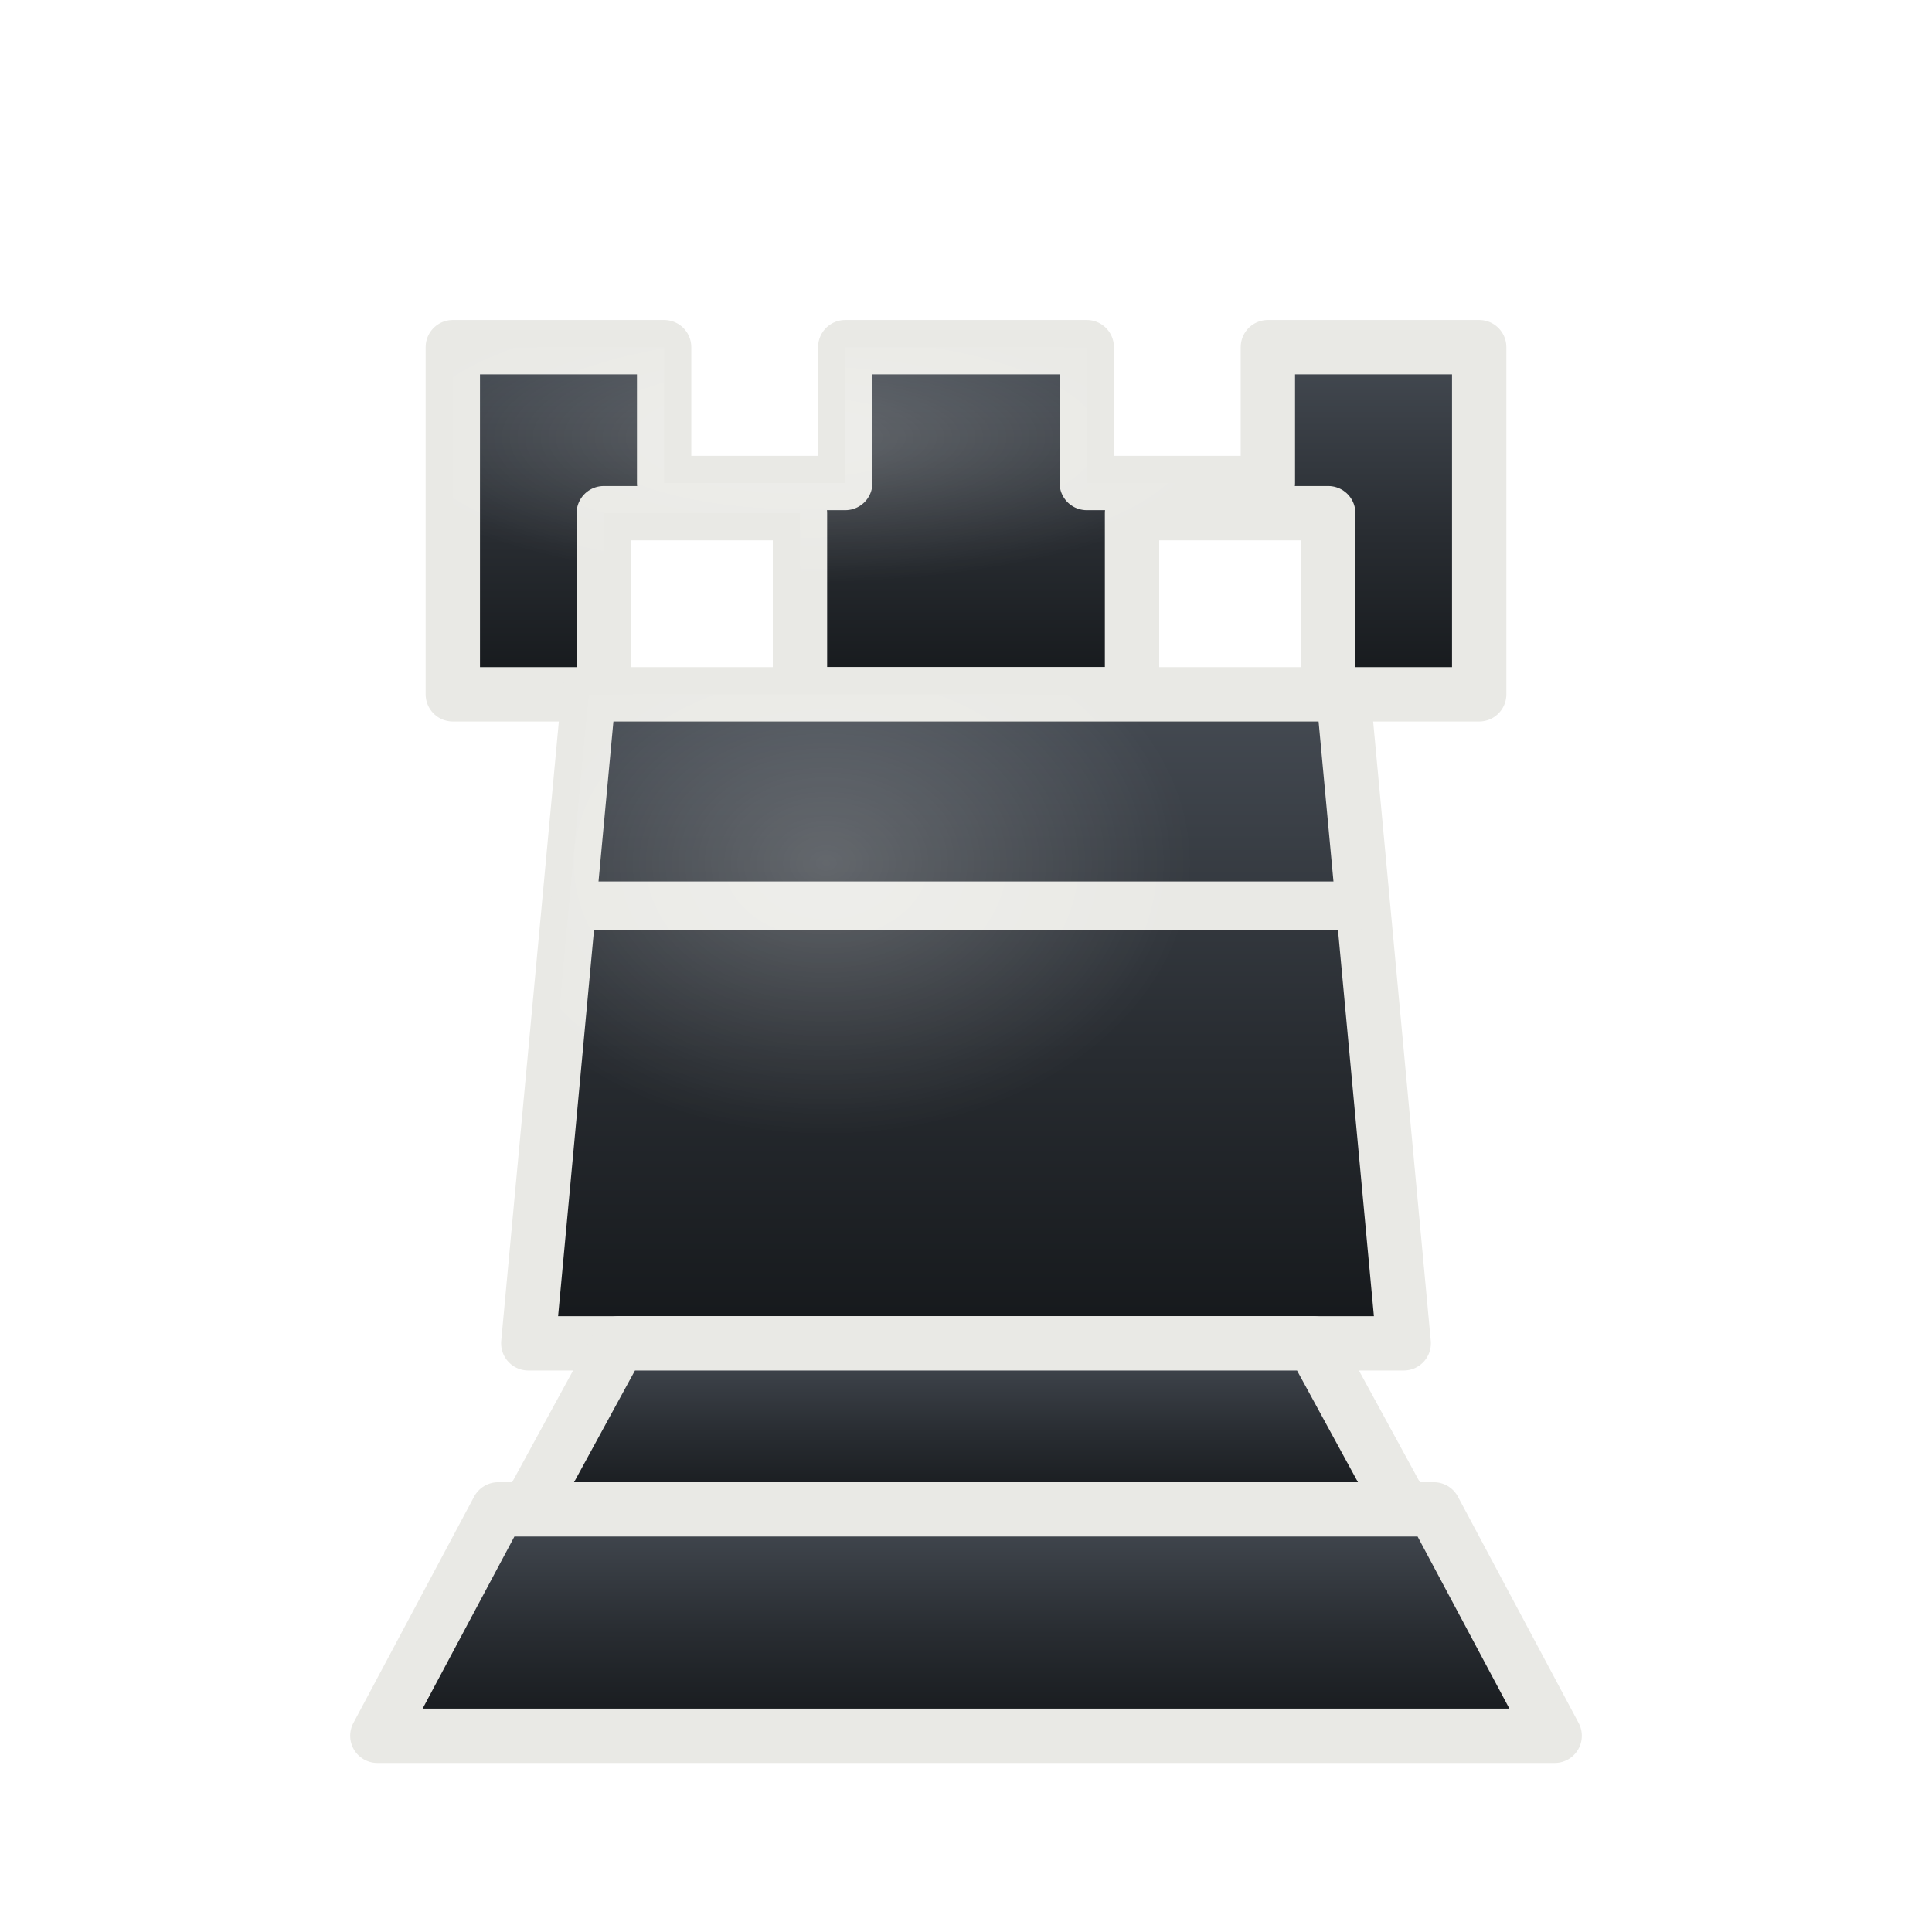
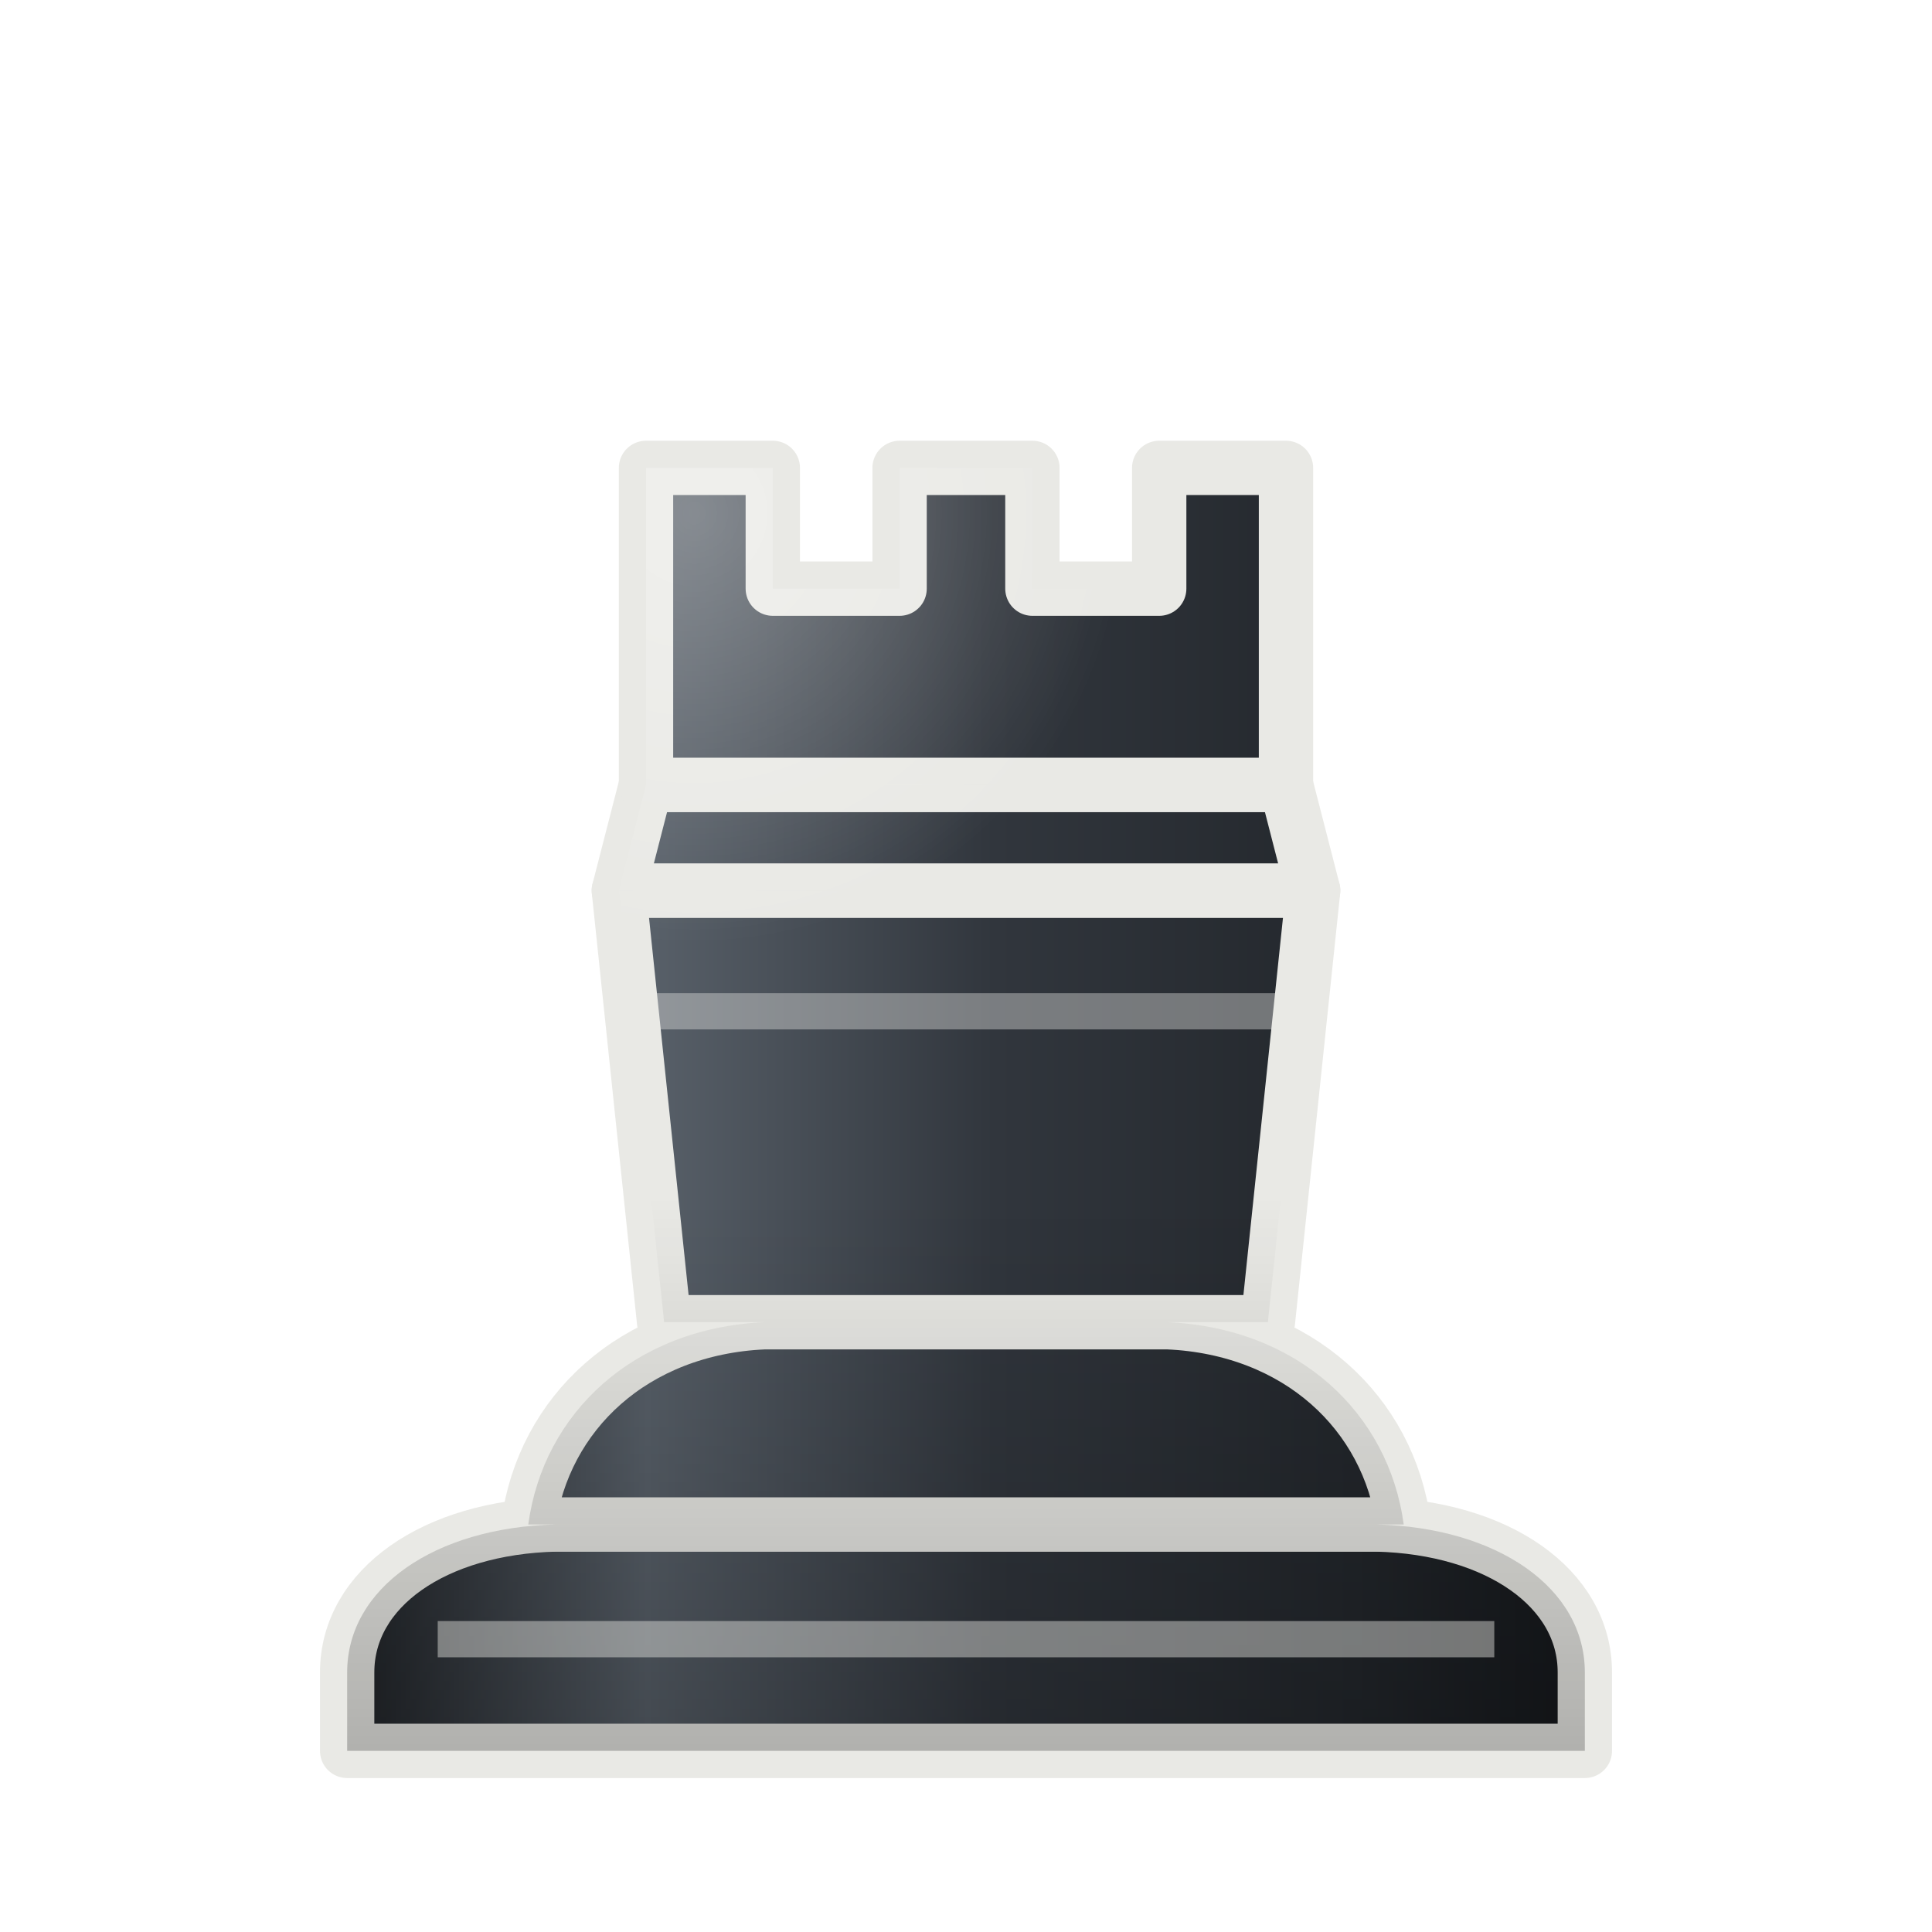
<svg xmlns="http://www.w3.org/2000/svg" width="64" height="64" viewBox="0 0 64 64">
  <defs>
-     <linearGradient id="body" x1="0" y1="0" x2="0" y2="1">
-       <stop offset="0" stop-color="#454B53" />
-       <stop offset="0.55" stop-color="#282C31" />
-       <stop offset="1" stop-color="#15181B" />
+     <linearGradient id="round" gradientUnits="userSpaceOnUse" x1="9" y1="0" x2="55" y2="0">
+       <stop offset="0" stop-color="#111316" />
+       <stop offset="0.27" stop-color="#586069" />
+       <stop offset="0.52" stop-color="#31363D" />
+       <stop offset="0.78" stop-color="#23272C" />
+       <stop offset="1" stop-color="#111316" />
    </linearGradient>
-     <radialGradient id="sheen" cx="0.34" cy="0.26" r="0.42">
-       <stop offset="0" stop-color="#FFFFFF" stop-opacity="0.22" />
-       <stop offset="1" stop-color="#FFFFFF" stop-opacity="0" />
+     <linearGradient id="ground" gradientUnits="userSpaceOnUse" x1="0" y1="4" x2="0" y2="58">
+       <stop offset="0" stop-color="#000000" stop-opacity="0" />
+       <stop offset="0.66" stop-color="#000000" stop-opacity="0" />
+       <stop offset="1" stop-color="#000000" stop-opacity="0.24" />
+     </linearGradient>
+     <radialGradient id="spec" gradientUnits="userSpaceOnUse" cx="23" cy="17" r="19">
+       <stop offset="0" stop-color="#FFFFFF" stop-opacity="0.30" />
+       <stop offset="0.75" stop-color="#FFFFFF" stop-opacity="0" />
    </radialGradient>
  </defs>
-   <g fill="url(#body)" stroke="#E9E9E5" stroke-width="1.8" stroke-linejoin="round" stroke-linecap="round">
-     <path d="M 15 11.5 L 15 23 L 20 23 L 20 17 L 26.5 17 L 26.5 23 L 37.5 23 L 37.5 17 L 44 17 L 44 23 L 49 23 L 49 11.5 L 42 11.5 L 42 16 L 36 16 L 36 11.5 L 28 11.5 L 28 16 L 22 16 L 22 11.5 Z" />
-     <path d="M 19.5 23 L 17.5 44.5 L 46.5 44.5 L 44.5 23 Z" />
-     <path d="M 19 30 L 45 30" stroke-width="1.6" fill="none" />
-     <path d="M 17.5 50 L 46.5 50 L 43.5 44.5 L 20.5 44.5 Z" />
-     <path d="M 12.5 57.5 L 51.5 57.5 L 47.5 50 L 16.5 50 Z" />
+   <g fill="url(#round)" stroke="#E9E9E5" stroke-width="1.8" stroke-linejoin="round" stroke-linecap="round">
+     <path d="M 11.5 58 L 52.5 58 L 52.5 55.4 C 52.5 52.6 49.6 50.6 45.6 50.5 L 18.4 50.5 C 14.4 50.6 11.5 52.6 11.5 55.4 Z" />
+     <path d="M 17.5 50.5 C 18 46.8 21 44 25.3 43.8 L 38.7 43.8 C 43 44 46 46.8 46.5 50.5 Z" />
+     <path d="M 22 43.8 L 20.5 29.5 L 43.5 29.5 L 42 43.8 Z" />
+     <path d="M 20.5 29.5 L 43.5 29.5 L 42.6 26 L 21.4 26 Z" />
+     <path d="M 21.4 26 L 21.4 15.5 L 25.6 15.5 L 25.6 19.5 L 29.8 19.5 L 29.8 15.5 L 34.2 15.5 L 34.2 19.5 L 38.4 19.5 L 38.4 15.5 L 42.6 15.5 L 42.6 26 Z" />
  </g>
-   <g fill="url(#sheen)" stroke="none" pointer-events="none">
-     <path d="M 15 11.5 L 15 23 L 20 23 L 20 17 L 26.5 17 L 26.5 23 L 37.5 23 L 37.5 17 L 44 17 L 44 23 L 49 23 L 49 11.5 L 42 11.5 L 42 16 L 36 16 L 36 11.5 L 28 11.5 L 28 16 L 22 16 L 22 11.5 Z" />
-     <path d="M 19.5 23 L 17.5 44.5 L 46.5 44.5 L 44.5 23 Z" />
-     <path d="M 19 30 L 45 30" />
+   <g fill="url(#ground)" stroke="none">
+     <path d="M 11.5 58 L 52.5 58 L 52.5 55.4 C 52.5 52.6 49.6 50.6 45.6 50.5 L 18.4 50.5 C 14.4 50.6 11.5 52.6 11.5 55.4 Z" />
+     <path d="M 17.5 50.5 C 18 46.8 21 44 25.3 43.8 L 38.7 43.8 C 43 44 46 46.8 46.5 50.5 Z" />
+     <path d="M 22 43.8 L 20.5 29.5 L 43.5 29.5 L 42 43.8 Z" />
+     <path d="M 20.5 29.5 L 43.5 29.5 L 42.6 26 L 21.4 26 Z" />
+     <path d="M 21.4 26 L 21.4 15.5 L 25.6 15.5 L 25.6 19.5 L 29.8 19.5 L 29.8 15.5 L 34.2 15.5 L 34.2 19.5 L 38.4 19.5 L 38.4 15.5 L 42.6 15.5 L 42.6 26 Z" />
+   </g>
+   <g fill="url(#spec)" stroke="none">
+     <path d="M 11.5 58 L 52.5 58 L 52.5 55.4 C 52.5 52.6 49.6 50.6 45.6 50.5 L 18.4 50.5 C 14.4 50.6 11.5 52.6 11.5 55.4 Z" />
+     <path d="M 17.5 50.5 C 18 46.8 21 44 25.3 43.8 L 38.7 43.8 C 43 44 46 46.8 46.5 50.5 Z" />
+     <path d="M 22 43.8 L 20.5 29.5 L 43.5 29.5 L 42 43.8 Z" />
+     <path d="M 20.5 29.5 L 43.5 29.5 L 42.6 26 L 21.4 26 Z" />
+     <path d="M 21.4 26 L 21.4 15.5 L 25.6 15.5 L 25.6 19.5 L 29.8 19.5 L 29.8 15.5 L 34.2 15.5 L 34.2 19.5 L 38.4 19.5 L 38.4 15.5 L 42.6 15.5 L 42.6 26 Z" />
+   </g>
+   <g>
+     <path d="M 14.5 54.3 L 49.5 54.3" stroke="#E9E9E5" stroke-width="1.2" fill="none" opacity="0.45" />
+     <path d="M 21 33.5 L 43 33.5" stroke="#E9E9E5" stroke-width="1.2" fill="none" opacity="0.4" />
  </g>
</svg>
